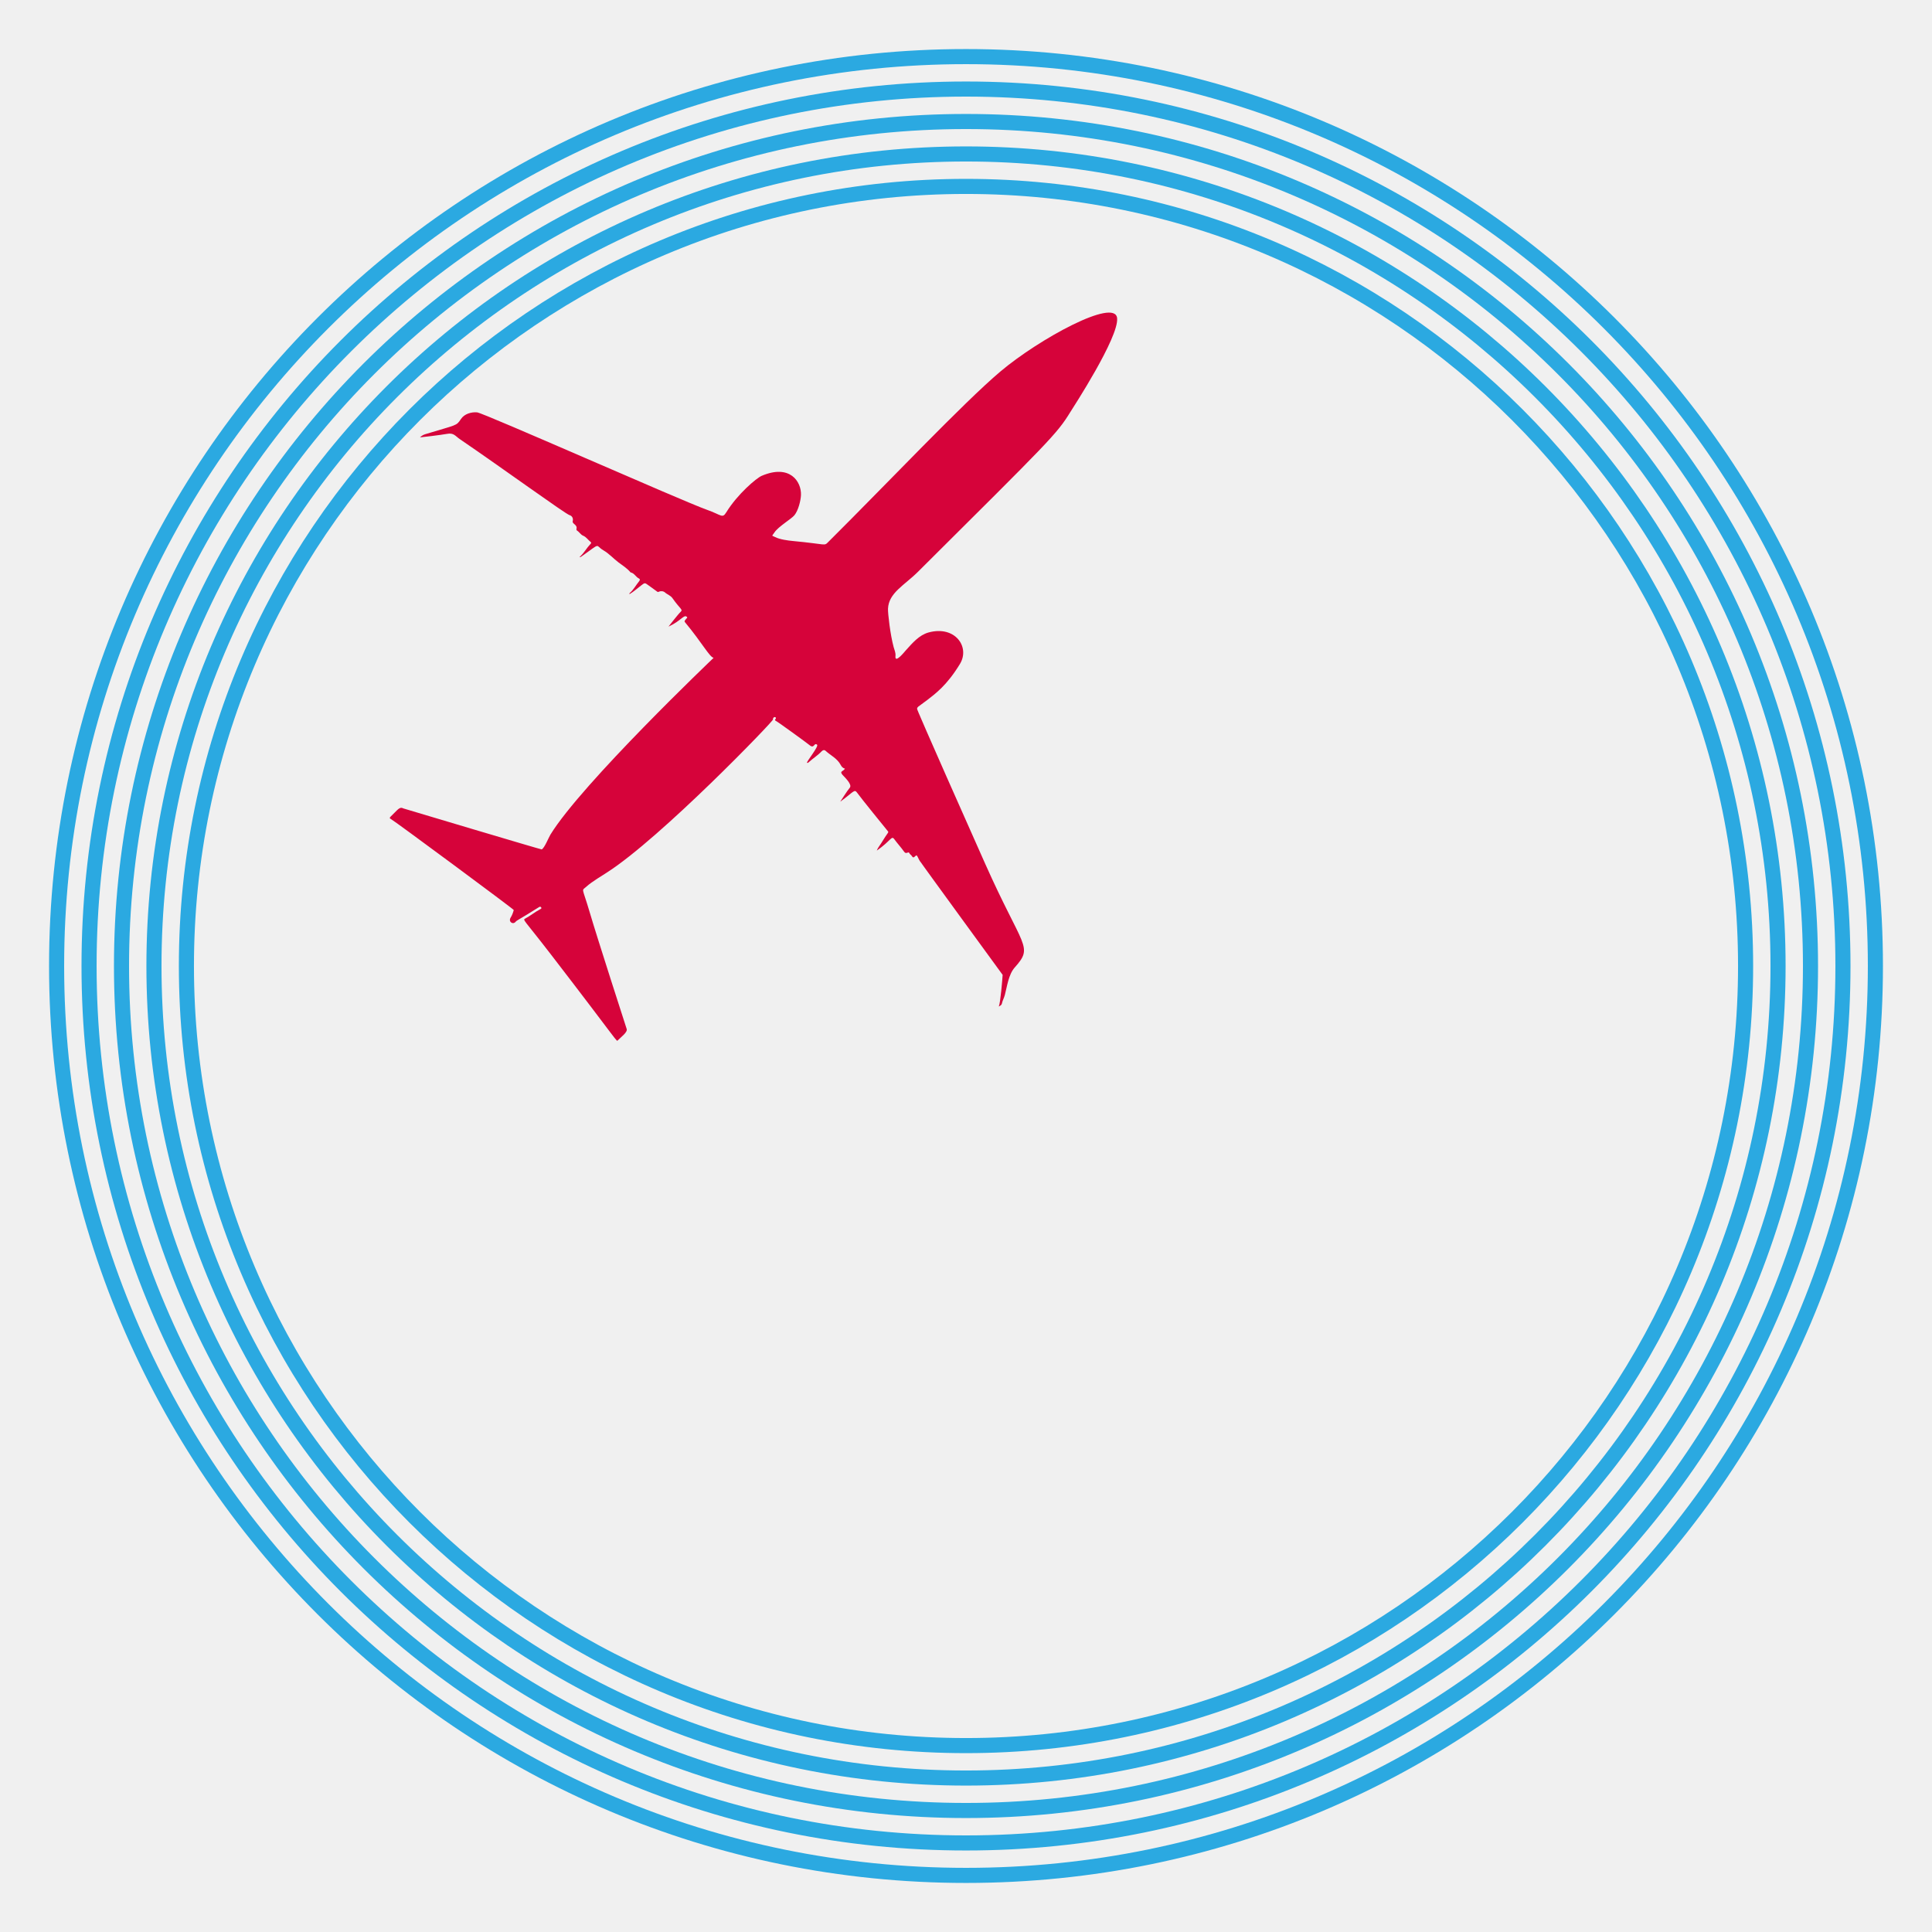
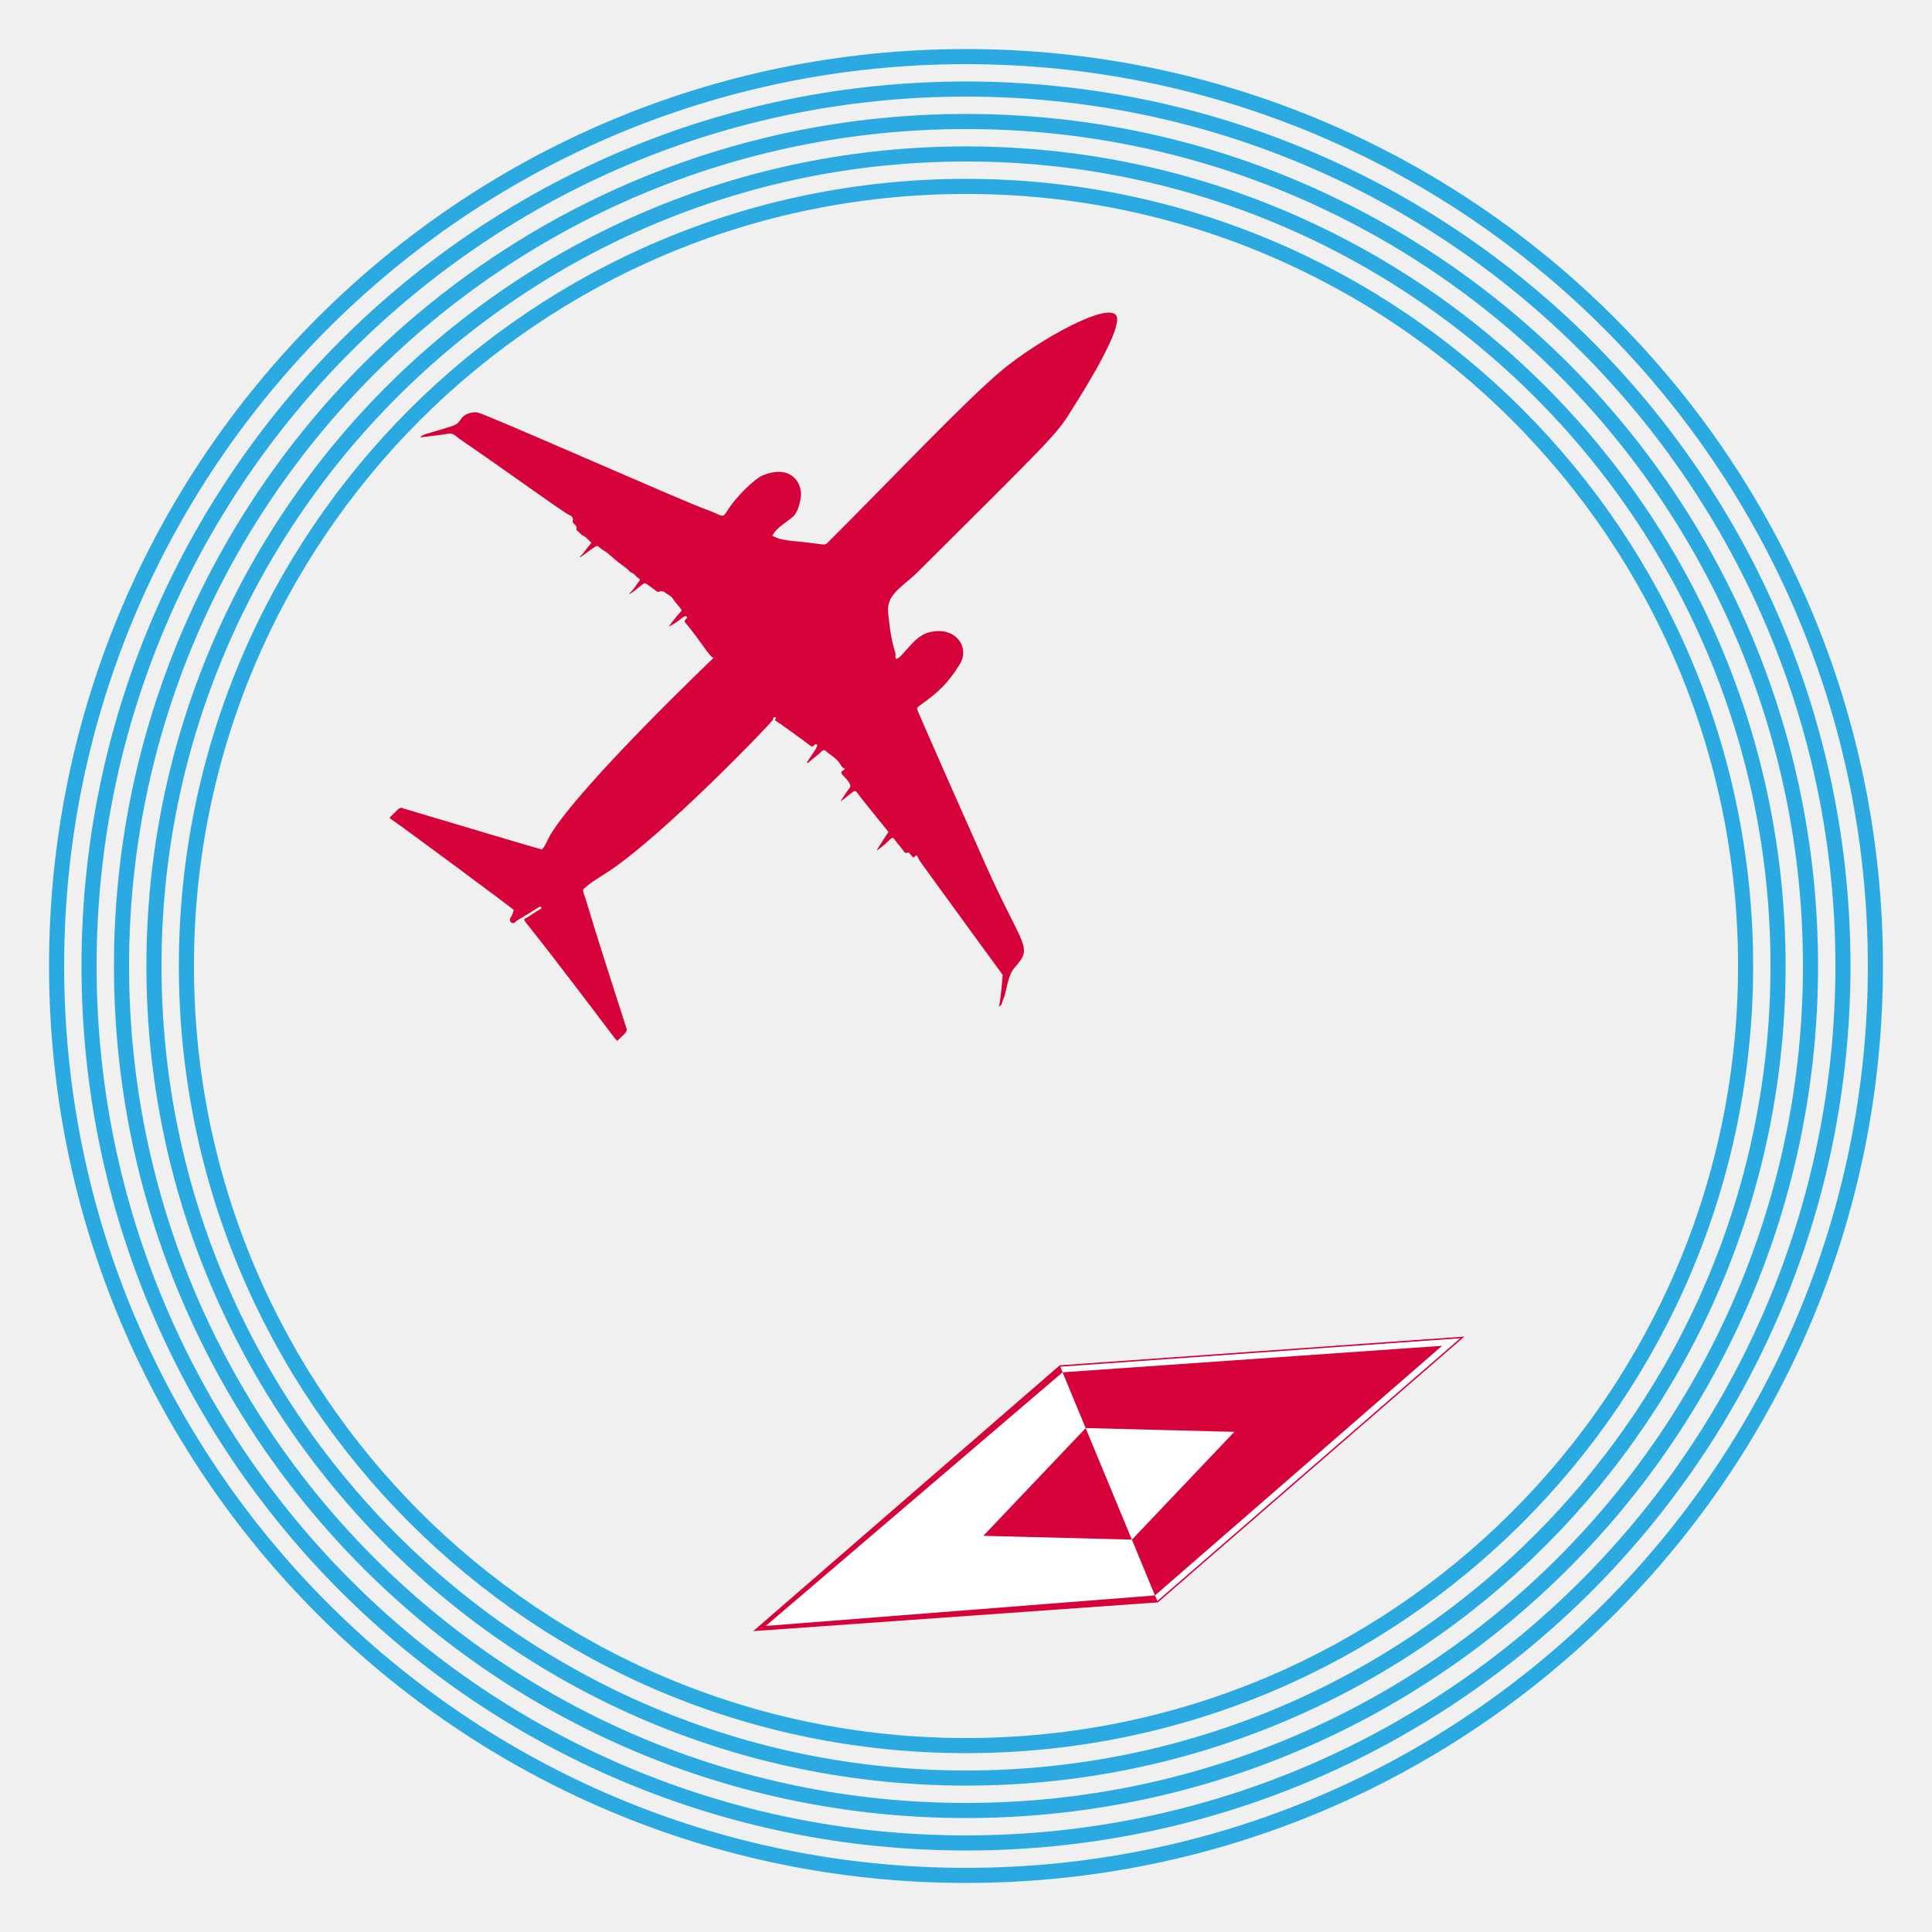
<svg xmlns="http://www.w3.org/2000/svg" fill="none" viewBox="0 0 256 256">
  <circle cx="128" cy="128" stroke="#2ba9e1" stroke-width="2" r="120.5" />
  <circle cx="128" cy="128" stroke="#2ba9e1" stroke-width="2" r="116.2" />
  <circle cx="128" cy="128" stroke="#2ba9e1" stroke-width="2" r="111.9" />
  <circle cx="128" cy="128" stroke="#2ba9e1" stroke-width="2" r="107.6" />
  <circle cx="128" cy="128" stroke="#2ba9e1" stroke-width="2" r="103.3" />
  <path transform="translate(110,0) rotate(45) scale(0.062,0.072)" fill="#d6033a" d="m818.02 1007.7c-7.302 4.334-39.564-4.471-96.744-9.054-4.314-0.346-2.765-3.258-3.613-5.281-0.585-1.396 1.081-4.035-1.635-4.113-9.146-0.263-2.801 12.17-13.375 36.558-0.144-1.003-4.212-28.249-3.993-35.43 0.181-5.934-4.818-2.495-32.829-6.734-7.423-1.124-13.527 2.016-20.304 2.297-4.458 0.184-8.954 3.764-10.132 6.846-1.136 2.974 0.172 1.533-23.944 5.125-11.161 1.662-10.939 0.604-12.376 10.147-1.316 8.741-1.904 17.61-4.361 26.133-1.375-0.163-1.442-1.124-1.378-1.923 0.743-9.304-2.593-18.052-3.589-27.109-0.33-3-1.915-4.348-4.325-3.571-7.13 2.301-14.952-1.026-21.818 2.891-0.266 0.152-0.678 0.087-1.018 0.065-10.791-0.731-21.504 1.351-32.008 2.69-13.751 1.753-27.713 0.793-41.322 3.921-21.467 4.933-15.029-8.995-24.081 36.294-0.237 1.186-0.222 2.396-2.143 3.715 0.867-12.119-2.472-17.424-3.147-31.771-0.104-2.213-1.339-2.579-3.043-2.404-6.872 0.709-13.729-0.904-20.738 1.624-5.071 1.829-11.149 0.09-16.733 1.217-1.003 0.202-2.773-0.358-3.262-1.143-4.739-7.612-14.475-0.732-17.573-5.465-2.885-4.409-8.751-6.191-13.771-3.766-8.065 3.898-170.6 25.959-281.02 43.947-11.383 1.854-18.717-0.704-27.072 9.759-7.798 9.765-34.158 38.51-35.573 39.764 0.033-4.023 1.106-7.65 3.2-11.036 33.41-54.04 34.592-50.664 30.984-66.121-2.714-11.637 5.337-23.241 14.364-29.732 10.779-7.751 444.73-151.83 494.17-172.16 30.475-12.529 37.143-8.473 33.446-21.883-10.732-38.931-6.06-84.161-1.705-93.554 24.33-52.473 68.911-44.463 88.417-26.292 8.103 7.552 19.097 23.366 20.621 34.548 1.212 8.894-7.25 35.906-4.138 48.69 2.236 9.186-0.56 7.423 7.987 5.104 10.512-2.852 24.273-11.868 33.138-18.2 56.112-40.075 54.583-33.173 54.624-44.532 0.551-153.36-6.197-357.3 2.486-445.84 9.038-92.162 61.289-245.75 95.809-221.28 31.859 22.587 68.829 174.69 71.207 183.27 12.881 46.471 12.077 64.291 11.1 405.71-0.103 35.869-12.479 65.63 10.52 87.246 6.41 6.024 42.394 30.688 66.582 42.63 5.479 2.705 11.65 4.392 16.154 9.171 11.138 11.819 7.29-17.498 7.111-20.559-1.069-18.263-3.059-37.406 7.346-53.125 28.985-43.787 84.898-35.598 95.011 0.242 12.659 44.861 7.779 70.749 5.031 89.602-2.941 20.176-6.336 23.292 0.371 25.525 0 0 10.491 4.703 333.33 111.5 187.64 62.072 199.06 44.094 202.73 96.927 1.21 17.442 17.481 35.025 26.859 49.077 3.183 4.77 4.849 10.293 8.385 14.842 1.375 1.769 0.923 4.098-0.293 7.668-2.897-6.753-36.292-40.685-42.044-46.212 0 0-297.81-40.096-291.67-39.729-13.9-0.832-20.148-7.733-19.819-0.622 0.165 3.566-1.299 4.846-4.99 3.921-2.939-0.736-6.112 0.436-9.129-0.698-1.434-0.539-2.248 0.688-2.745 1.766-1.513 3.28-3.499 3.769-7.274 3.222-10.959-1.588-22.096-1.926-33.075-3.41-10.387-1.404-2.719 5.501-9.266 37.611-2.872-5.133-3.048-10.238-4.405-14.924-6.801-23.47-4.417-24.421-7.952-24.716-7.468-0.625-91.568-8.133-104.55-10.055-10.828-1.603-6.541 3.323-12.279 33.549-0.291-1.427-6.208-24.02-6.641-30.354-0.548-8.023-23.808-7.068-30.336-7.451-11.311-0.663-3.676-5.533-5.907-11.362-4.055 2.503-8.645 1.704-12.315 0.738-14.948-3.933-29.433 0.924-44.114 1.378-3.301 0.102-5.05 2.563-4.936 5.988 0.346 10.293-2.445 20.28-2.953 30.488-0.07 1.402-0.276 3.21-1.808 3.142-2.64-0.117-6.684-37.346-12.251-36.539-8.488 1.231 3.244 9.531-11.266 10.453-5.488 0.348-80.971 10.628-86.24 12.089-1.326 0.368-3.75 1.096-3.932-1.704-0.246-3.787-4.756-2.408-5.021-0.226-0.195 1.601 0.526 3.579 1.841 3.75 3.236 0.42 9.611 300.65-19.68 415.51-1.492 5.852-9.187 33.426-9.556 43.751-0.528 14.66-8.794 5.649 44.632 30.815 48.773 22.975 230.24 102.84 231.25 103.28 6.372 2.76 3.658 17.141 3.741 26.237 0.036 3.963 11.595 2.499-231.77-24.722-95.784-10.714-94.218-7.336-91.969-13.832 3.501-10.115 4.66-20.884 8.349-30.973 0.472-1.29 1.329-3.205-1.17-3.591-1.953-0.302-3.199-0.077-3.898 2.597-10.281 39.293-13.614 46.034-13.153 49.058 1.212 7.944-11.477 10.239-13.884 1.059-1.286-4.906-3.865-9.399-6.652-13.671-0.752-1.152-319.05 39.753-323.67 41.574-1.538 0.606-3.702 0.59-3.592-2.491 0.666-18.796-2.454-25.205 7.154-27.774 0.299-0.08 270.19-125.53 270.68-126.53 2.419-4.939-7.458-24.679-9.047-30.371-29.974-107.35-20.655-441.68-20.61-442.7z" />
+   <g transform="translate(96 180) rotate(-22.5 50 17)" stroke="none" opacity="1">
+     <path fill="#d6033a" d="M51,0 L 0,17 51,34 102,17 Z" />
+     <path fill="white" d="M51,0.2 L 101.4,17 51,33.8 Z" />
+     <path fill="white" d="M51,1 L 1.8,17 51,33 Z" />
+     <path fill="#d6033a" d="M51,1 L 98.8,17 51,33 Z" />
+     <path fill="#d6033a" d="M51,9 L 33,17 51,25 Z" />
+     <path fill="white" d="M51,9 L 69,17 51,25 Z" />
+   </g>
</svg>
